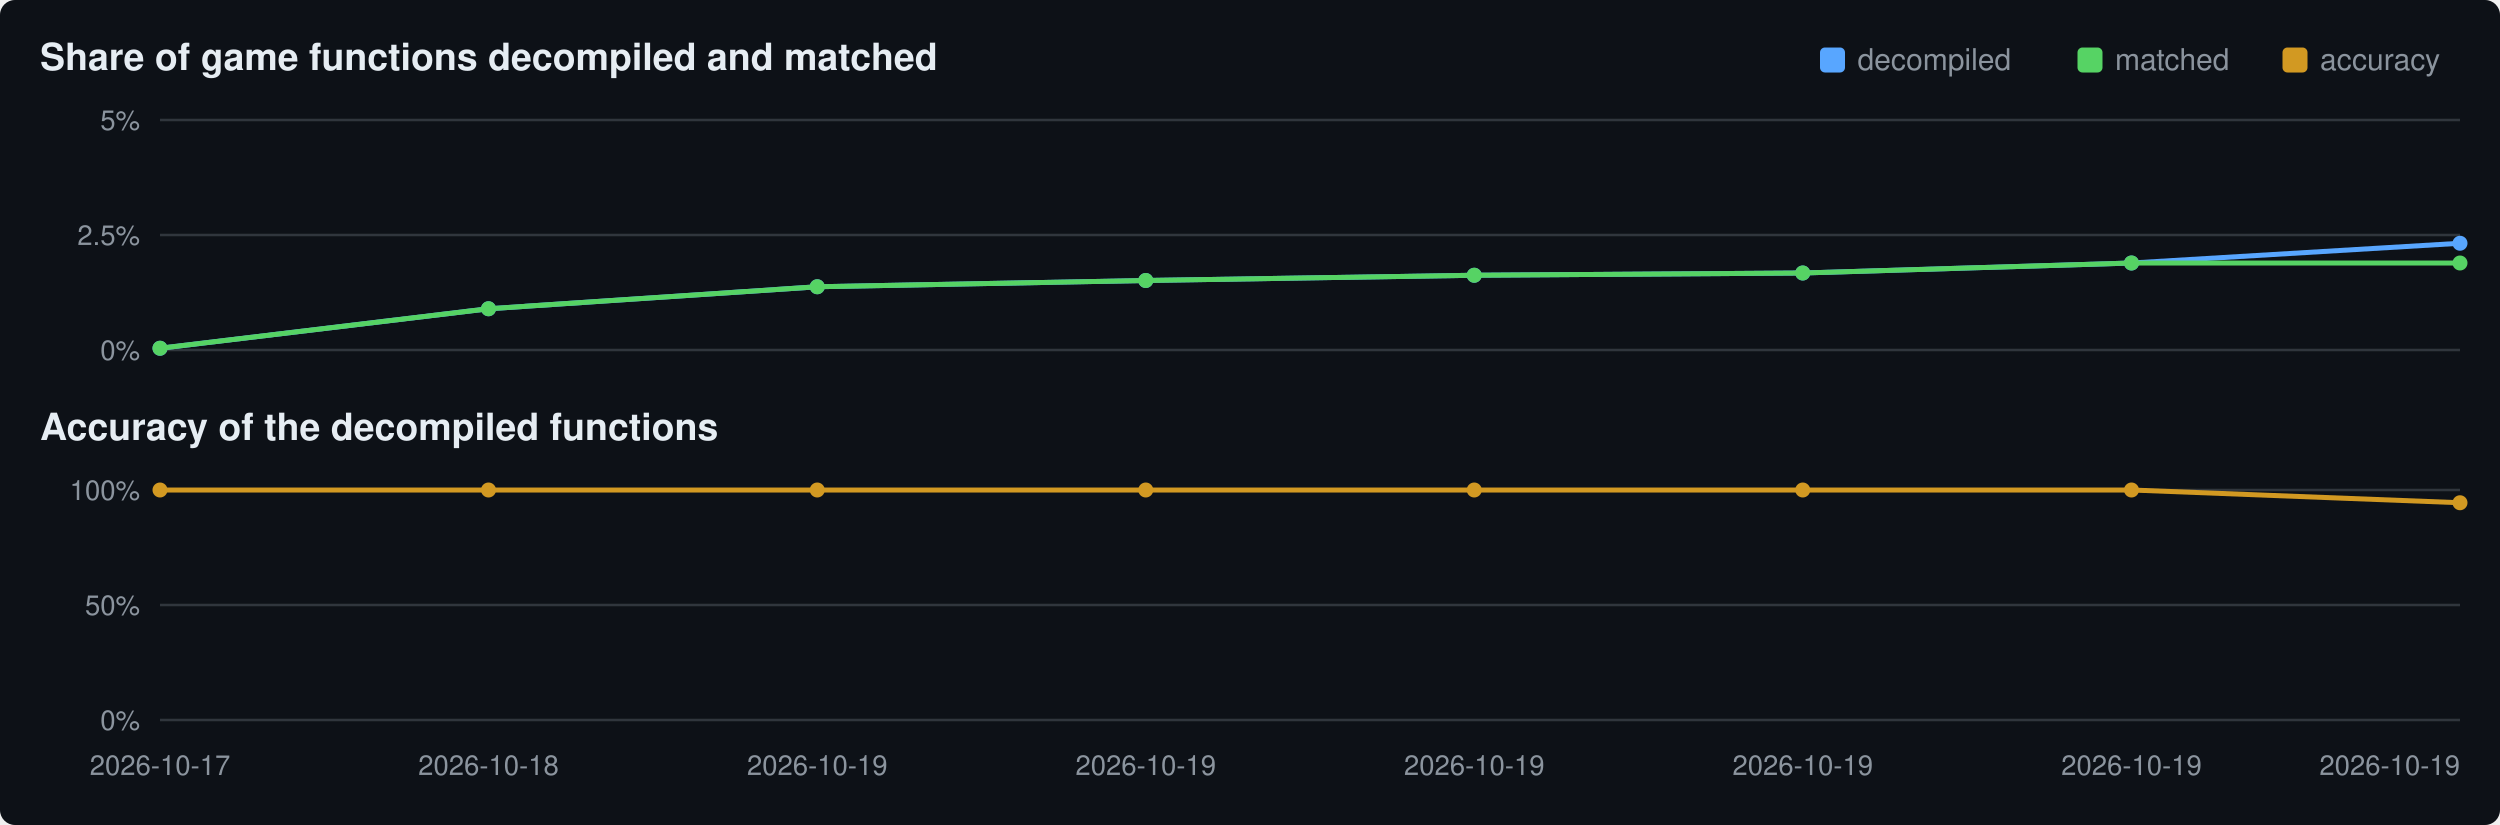
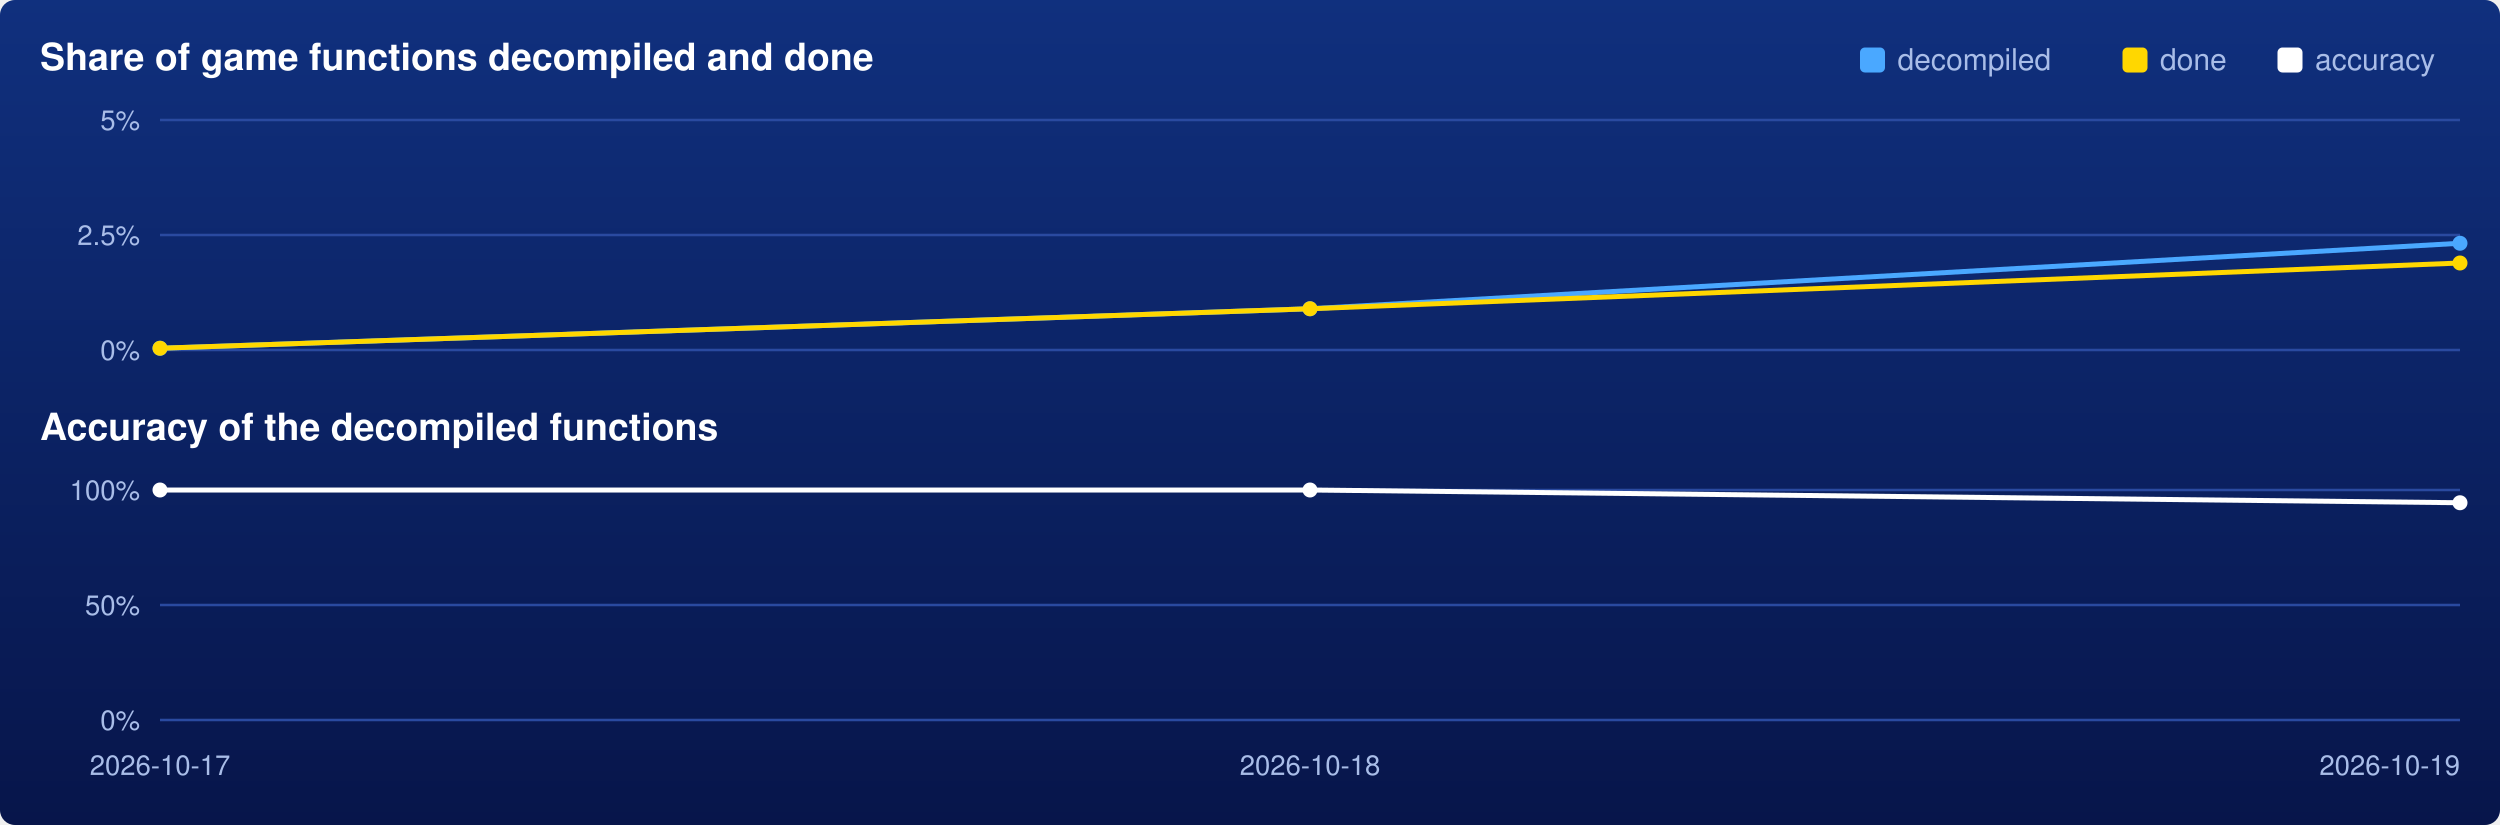
<svg xmlns="http://www.w3.org/2000/svg" viewBox="0 0 1000 330" width="1000" height="330">
-   <rect width="1000" height="330" rx="6" fill="#0d1117" />
-   <text x="16" y="28" font-family="Segoe UI,Helvetica,Arial,sans-serif" font-size="15" font-weight="600" fill="#e6edf3">Share of game functions decompiled and matched</text>
-   <text x="16" y="176" font-family="Segoe UI,Helvetica,Arial,sans-serif" font-size="15" font-weight="600" fill="#e6edf3">Accuracy of the decompiled functions</text>
-   <rect x="913" y="19" width="10" height="10" rx="2" fill="#d29922" />
-   <text x="928" y="28" font-family="Segoe UI,Helvetica,Arial,sans-serif" font-size="12" fill="#8b949e">accuracy</text>
-   <rect x="831" y="19" width="10" height="10" rx="2" fill="#56d364" />
-   <text x="846" y="28" font-family="Segoe UI,Helvetica,Arial,sans-serif" font-size="12" fill="#8b949e">matched</text>
-   <rect x="728" y="19" width="10" height="10" rx="2" fill="#58a6ff" />
-   <text x="743" y="28" font-family="Segoe UI,Helvetica,Arial,sans-serif" font-size="12" fill="#8b949e">decompiled</text>
-   <line x1="64" y1="140.0" x2="984" y2="140.0" stroke="#30363d" stroke-width="1" />
-   <text x="56" y="144.0" text-anchor="end" font-family="Segoe UI,Helvetica,Arial,sans-serif" font-size="11" fill="#8b949e">0%</text>
-   <line x1="64" y1="94.0" x2="984" y2="94.0" stroke="#30363d" stroke-width="1" />
-   <text x="56" y="98.0" text-anchor="end" font-family="Segoe UI,Helvetica,Arial,sans-serif" font-size="11" fill="#8b949e">2.5%</text>
-   <line x1="64" y1="48.0" x2="984" y2="48.0" stroke="#30363d" stroke-width="1" />
-   <text x="56" y="52.0" text-anchor="end" font-family="Segoe UI,Helvetica,Arial,sans-serif" font-size="11" fill="#8b949e">5%</text>
-   <polyline points="64.0,139.3 195.4,123.5 326.9,114.7 458.3,112.2 589.7,110.1 721.1,109.2 852.6,105.2 984.0,97.3" fill="none" stroke="#58a6ff" stroke-width="2" />
-   <circle cx="64.0" cy="139.3" r="3" fill="#58a6ff" />
-   <circle cx="195.4" cy="123.5" r="3" fill="#58a6ff" />
-   <circle cx="326.9" cy="114.7" r="3" fill="#58a6ff" />
-   <circle cx="458.3" cy="112.2" r="3" fill="#58a6ff" />
-   <circle cx="589.7" cy="110.1" r="3" fill="#58a6ff" />
-   <circle cx="721.1" cy="109.2" r="3" fill="#58a6ff" />
-   <circle cx="852.6" cy="105.2" r="3" fill="#58a6ff" />
-   <circle cx="984.0" cy="97.3" r="3" fill="#58a6ff" />
-   <polyline points="64.0,139.3 195.4,123.5 326.9,114.7 458.3,112.2 589.7,110.1 721.1,109.2 852.6,105.2 984.0,105.2" fill="none" stroke="#56d364" stroke-width="2" />
-   <circle cx="64.0" cy="139.3" r="3" fill="#56d364" />
-   <circle cx="195.4" cy="123.5" r="3" fill="#56d364" />
-   <circle cx="326.9" cy="114.7" r="3" fill="#56d364" />
-   <circle cx="458.3" cy="112.2" r="3" fill="#56d364" />
-   <circle cx="589.7" cy="110.1" r="3" fill="#56d364" />
-   <circle cx="721.1" cy="109.2" r="3" fill="#56d364" />
-   <circle cx="852.6" cy="105.2" r="3" fill="#56d364" />
-   <circle cx="984.0" cy="105.2" r="3" fill="#56d364" />
-   <line x1="64" y1="288.0" x2="984" y2="288.0" stroke="#30363d" stroke-width="1" />
-   <text x="56" y="292.0" text-anchor="end" font-family="Segoe UI,Helvetica,Arial,sans-serif" font-size="11" fill="#8b949e">0%</text>
-   <line x1="64" y1="242.0" x2="984" y2="242.0" stroke="#30363d" stroke-width="1" />
-   <text x="56" y="246.0" text-anchor="end" font-family="Segoe UI,Helvetica,Arial,sans-serif" font-size="11" fill="#8b949e">50%</text>
-   <line x1="64" y1="196.0" x2="984" y2="196.0" stroke="#30363d" stroke-width="1" />
-   <text x="56" y="200.0" text-anchor="end" font-family="Segoe UI,Helvetica,Arial,sans-serif" font-size="11" fill="#8b949e">100%</text>
-   <polyline points="64.0,196.0 195.4,196.0 326.9,196.0 458.3,196.0 589.7,196.0 721.1,196.0 852.6,196.0 984.0,201.1" fill="none" stroke="#d29922" stroke-width="2" />
-   <circle cx="64.0" cy="196.0" r="3" fill="#d29922" />
-   <circle cx="195.4" cy="196.0" r="3" fill="#d29922" />
-   <circle cx="326.9" cy="196.0" r="3" fill="#d29922" />
-   <circle cx="458.3" cy="196.0" r="3" fill="#d29922" />
-   <circle cx="589.7" cy="196.0" r="3" fill="#d29922" />
-   <circle cx="721.1" cy="196.0" r="3" fill="#d29922" />
-   <circle cx="852.6" cy="196.0" r="3" fill="#d29922" />
-   <circle cx="984.0" cy="201.1" r="3" fill="#d29922" />
-   <text x="64.0" y="310" text-anchor="middle" font-family="Segoe UI,Helvetica,Arial,sans-serif" font-size="11" fill="#8b949e">2026-10-17</text>
-   <text x="195.4" y="310" text-anchor="middle" font-family="Segoe UI,Helvetica,Arial,sans-serif" font-size="11" fill="#8b949e">2026-10-18</text>
-   <text x="326.9" y="310" text-anchor="middle" font-family="Segoe UI,Helvetica,Arial,sans-serif" font-size="11" fill="#8b949e">2026-10-19</text>
-   <text x="458.3" y="310" text-anchor="middle" font-family="Segoe UI,Helvetica,Arial,sans-serif" font-size="11" fill="#8b949e">2026-10-19</text>
-   <text x="589.7" y="310" text-anchor="middle" font-family="Segoe UI,Helvetica,Arial,sans-serif" font-size="11" fill="#8b949e">2026-10-19</text>
-   <text x="721.1" y="310" text-anchor="middle" font-family="Segoe UI,Helvetica,Arial,sans-serif" font-size="11" fill="#8b949e">2026-10-19</text>
-   <text x="852.6" y="310" text-anchor="middle" font-family="Segoe UI,Helvetica,Arial,sans-serif" font-size="11" fill="#8b949e">2026-10-19</text>
-   <text x="984.0" y="310" text-anchor="end" font-family="Segoe UI,Helvetica,Arial,sans-serif" font-size="11" fill="#8b949e">2026-10-19</text>
+   <defs>
+     <linearGradient id="backdrop" x1="0" y1="0" x2="0" y2="1">
+       <stop offset="0" stop-color="#10307e" />
+       <stop offset="1" stop-color="#07154a" />
+     </linearGradient>
+   </defs>
+   <rect width="1000" height="330" rx="6" fill="url(#backdrop)" />
+   <text x="16" y="28" font-family="Segoe UI,Helvetica,Arial,sans-serif" font-size="15" font-weight="600" fill="#ffffff">Share of game functions decompiled and done</text>
+   <text x="16" y="176" font-family="Segoe UI,Helvetica,Arial,sans-serif" font-size="15" font-weight="600" fill="#ffffff">Accuracy of the decompiled functions</text>
+   <rect x="911" y="19" width="10" height="10" rx="2" fill="#ffffff" />
+   <text x="926" y="28" font-family="Segoe UI,Helvetica,Arial,sans-serif" font-size="12" fill="#a9bde8">accuracy</text>
+   <rect x="849" y="19" width="10" height="10" rx="2" fill="#ffd700" />
+   <text x="864" y="28" font-family="Segoe UI,Helvetica,Arial,sans-serif" font-size="12" fill="#a9bde8">done</text>
+   <rect x="744" y="19" width="10" height="10" rx="2" fill="#4aa8ff" />
+   <text x="759" y="28" font-family="Segoe UI,Helvetica,Arial,sans-serif" font-size="12" fill="#a9bde8">decompiled</text>
+   <line x1="64" y1="140.0" x2="984" y2="140.0" stroke="#2a4aa0" stroke-width="1" />
+   <text x="56" y="144.0" text-anchor="end" font-family="Segoe UI,Helvetica,Arial,sans-serif" font-size="11" fill="#a9bde8">0%</text>
+   <line x1="64" y1="94.0" x2="984" y2="94.0" stroke="#2a4aa0" stroke-width="1" />
+   <text x="56" y="98.0" text-anchor="end" font-family="Segoe UI,Helvetica,Arial,sans-serif" font-size="11" fill="#a9bde8">2.5%</text>
+   <line x1="64" y1="48.0" x2="984" y2="48.0" stroke="#2a4aa0" stroke-width="1" />
+   <text x="56" y="52.0" text-anchor="end" font-family="Segoe UI,Helvetica,Arial,sans-serif" font-size="11" fill="#a9bde8">5%</text>
+   <polyline points="64.0,139.3 524.0,123.5 984.0,97.3" fill="none" stroke="#4aa8ff" stroke-width="2" />
+   <circle cx="64.0" cy="139.3" r="3" fill="#4aa8ff" />
+   <circle cx="524.0" cy="123.5" r="3" fill="#4aa8ff" />
+   <circle cx="984.0" cy="97.3" r="3" fill="#4aa8ff" />
+   <polyline points="64.0,139.3 524.0,123.5 984.0,105.2" fill="none" stroke="#ffd700" stroke-width="2" />
+   <circle cx="64.0" cy="139.3" r="3" fill="#ffd700" />
+   <circle cx="524.0" cy="123.5" r="3" fill="#ffd700" />
+   <circle cx="984.0" cy="105.2" r="3" fill="#ffd700" />
+   <line x1="64" y1="288.0" x2="984" y2="288.0" stroke="#2a4aa0" stroke-width="1" />
+   <text x="56" y="292.0" text-anchor="end" font-family="Segoe UI,Helvetica,Arial,sans-serif" font-size="11" fill="#a9bde8">0%</text>
+   <line x1="64" y1="242.0" x2="984" y2="242.0" stroke="#2a4aa0" stroke-width="1" />
+   <text x="56" y="246.0" text-anchor="end" font-family="Segoe UI,Helvetica,Arial,sans-serif" font-size="11" fill="#a9bde8">50%</text>
+   <line x1="64" y1="196.0" x2="984" y2="196.0" stroke="#2a4aa0" stroke-width="1" />
+   <text x="56" y="200.0" text-anchor="end" font-family="Segoe UI,Helvetica,Arial,sans-serif" font-size="11" fill="#a9bde8">100%</text>
+   <polyline points="64.0,196.0 524.0,196.0 984.0,201.1" fill="none" stroke="#ffffff" stroke-width="2" />
+   <circle cx="64.0" cy="196.0" r="3" fill="#ffffff" />
+   <circle cx="524.0" cy="196.0" r="3" fill="#ffffff" />
+   <circle cx="984.0" cy="201.1" r="3" fill="#ffffff" />
+   <text x="64.0" y="310" text-anchor="middle" font-family="Segoe UI,Helvetica,Arial,sans-serif" font-size="11" fill="#a9bde8">2026-10-17</text>
+   <text x="524.0" y="310" text-anchor="middle" font-family="Segoe UI,Helvetica,Arial,sans-serif" font-size="11" fill="#a9bde8">2026-10-18</text>
+   <text x="984.0" y="310" text-anchor="end" font-family="Segoe UI,Helvetica,Arial,sans-serif" font-size="11" fill="#a9bde8">2026-10-19</text>
</svg>
